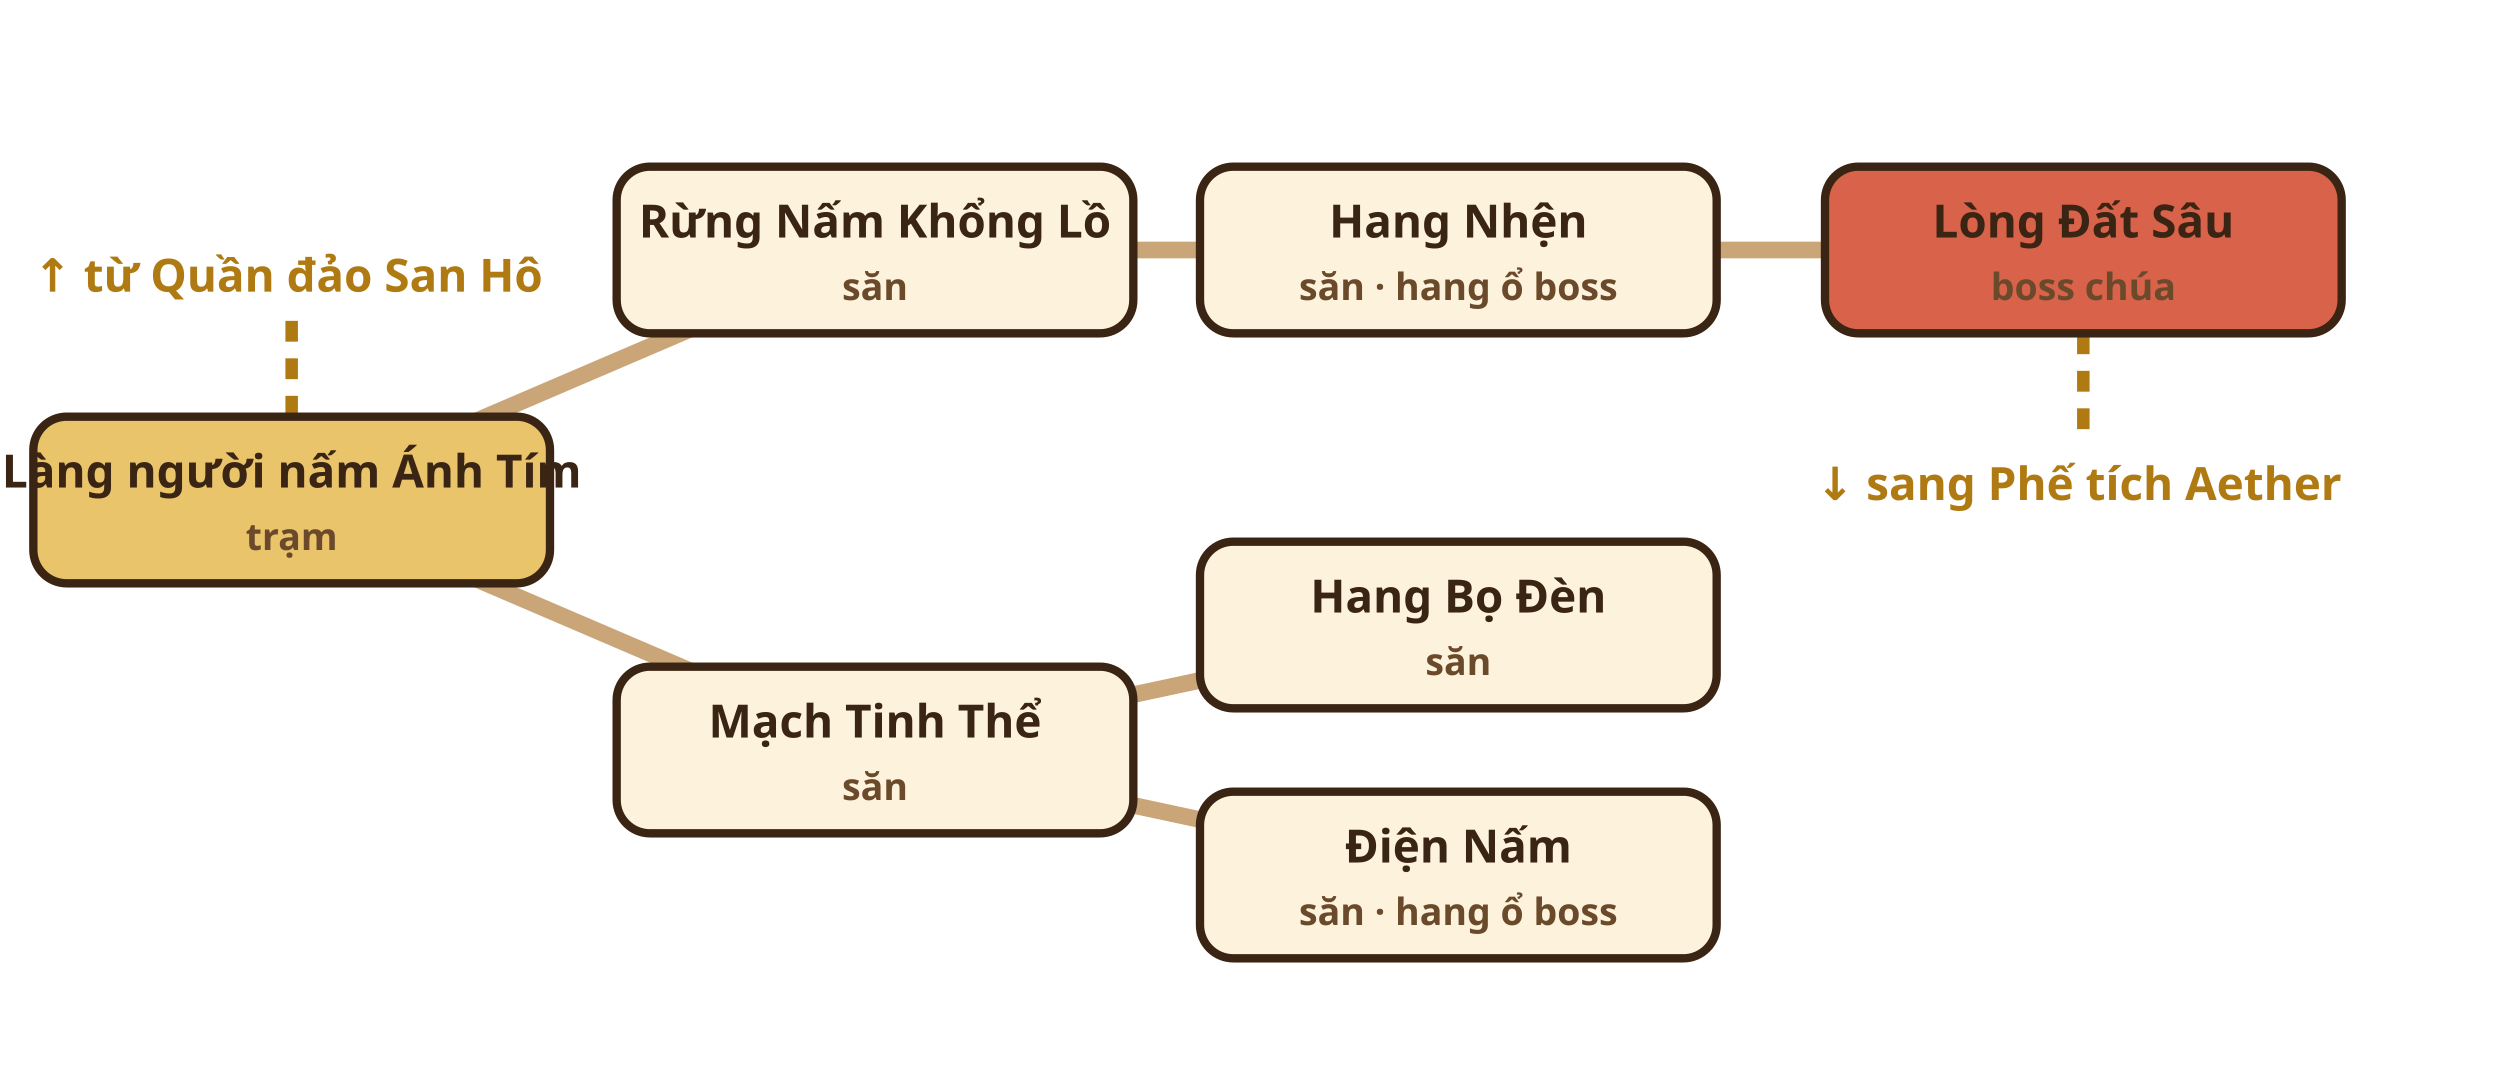
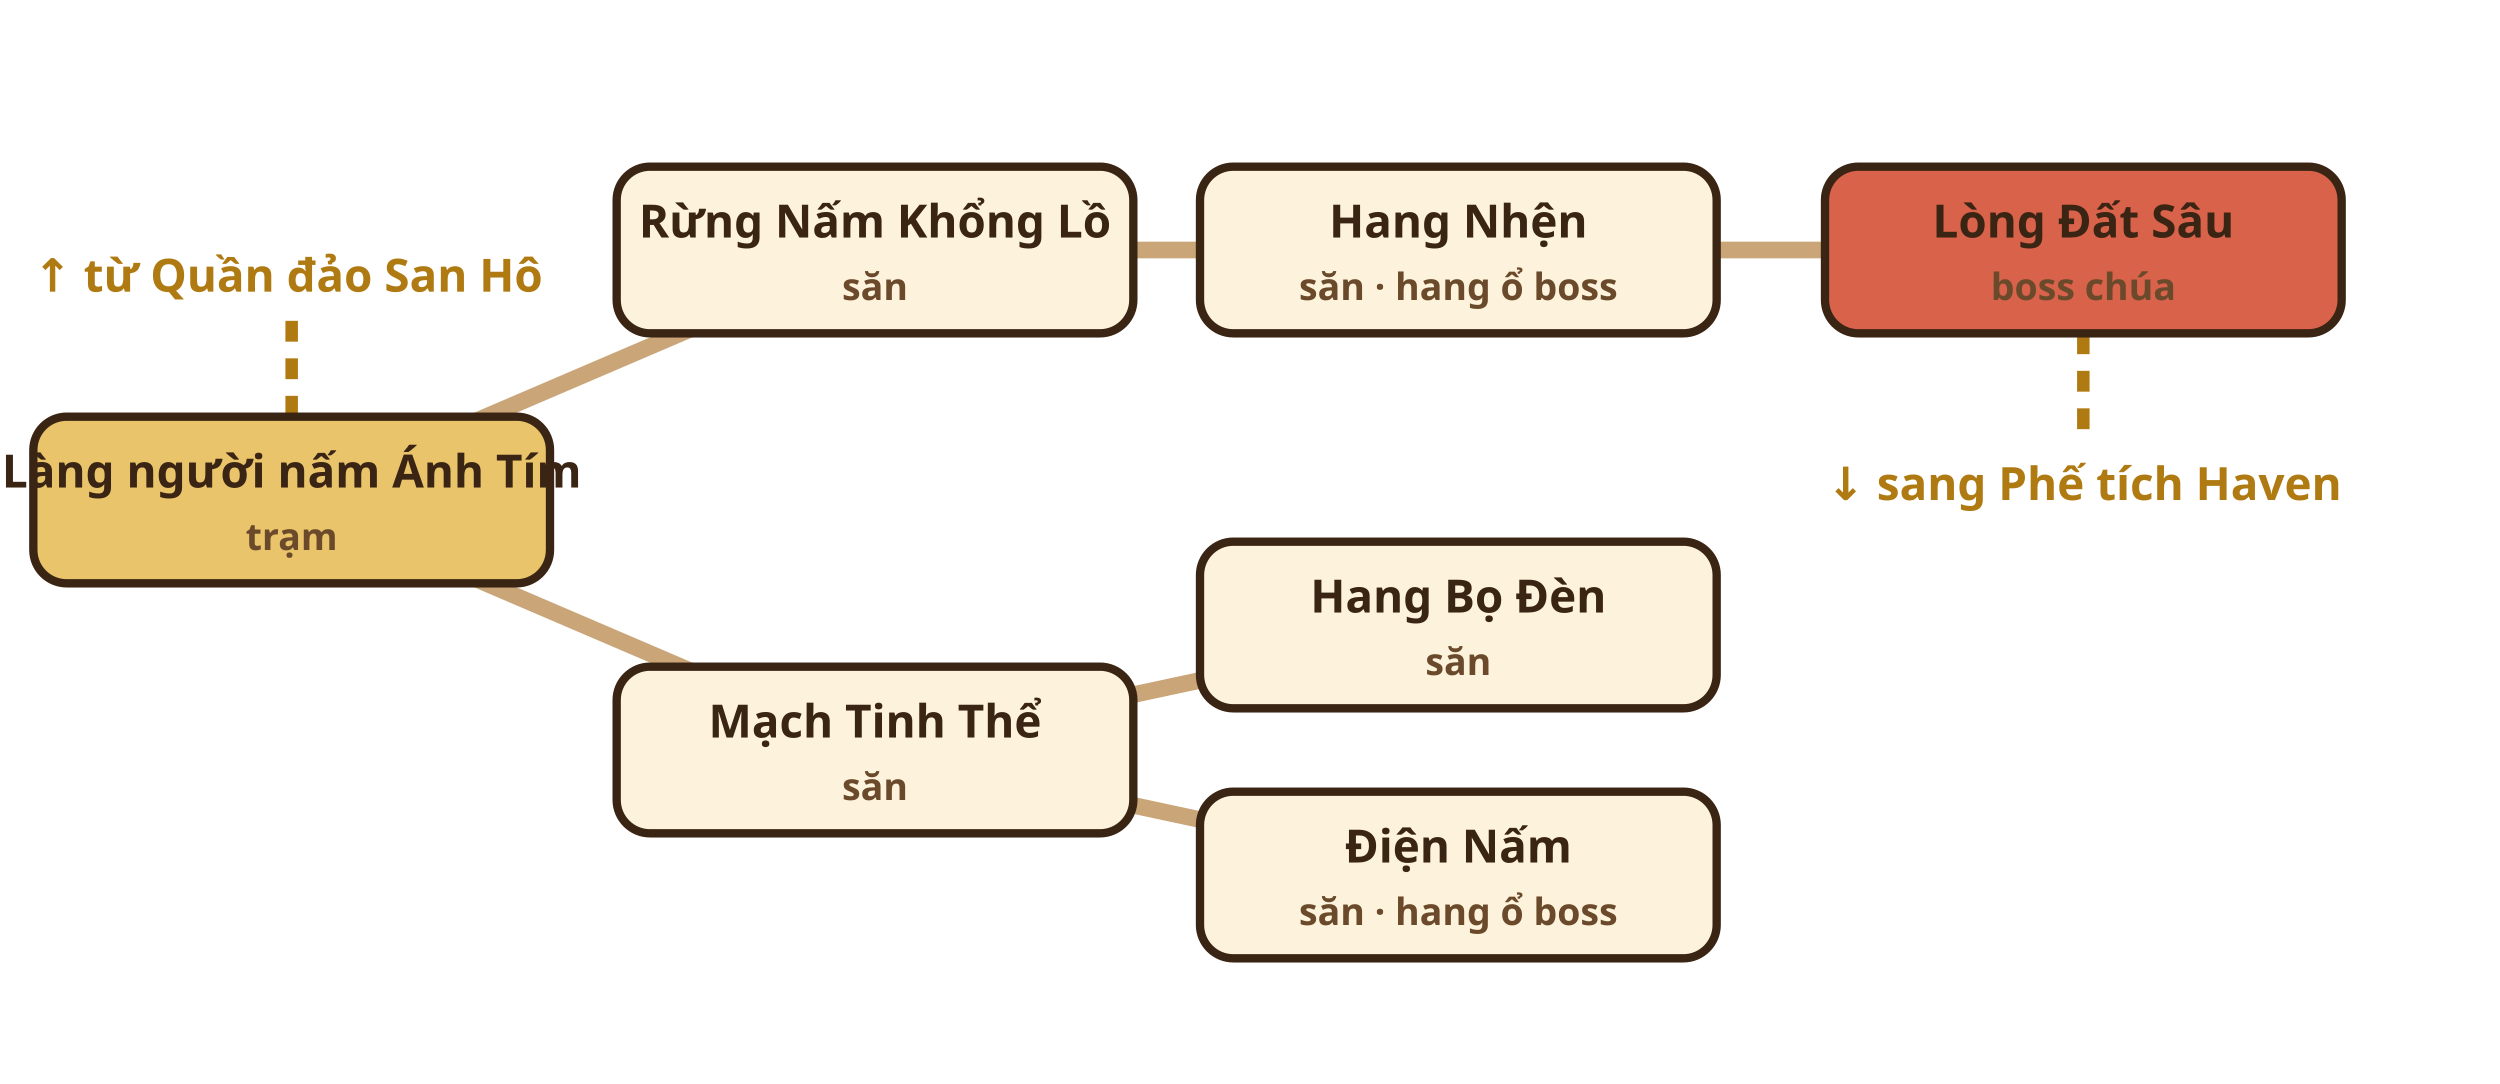
<svg xmlns="http://www.w3.org/2000/svg" viewBox="0 0 600 260" role="img" aria-label="Sơ đồ vùng 8">
  <line x1="70" y1="120" x2="210" y2="60" stroke="#c9a578" stroke-width="4" stroke-linecap="round" />
  <line x1="210" y1="60" x2="350" y2="60" stroke="#c9a578" stroke-width="4" stroke-linecap="round" />
  <line x1="350" y1="60" x2="500" y2="60" stroke="#c9a578" stroke-width="4" stroke-linecap="round" />
  <line x1="70" y1="120" x2="210" y2="180" stroke="#c9a578" stroke-width="4" stroke-linecap="round" />
  <line x1="210" y1="180" x2="350" y2="150" stroke="#c9a578" stroke-width="4" stroke-linecap="round" />
  <line x1="210" y1="180" x2="350" y2="210" stroke="#c9a578" stroke-width="4" stroke-linecap="round" />
  <line x1="70" y1="100" x2="70" y2="76" stroke="#b07a12" stroke-width="3" stroke-dasharray="5 4" />
  <text x="8" y="70" font-size="11" font-weight="800" fill="#b07a12" text-anchor="start" font-family="Nunito, sans-serif">↑ từ Quần đảo San Hô</text>
  <line x1="500" y1="80" x2="500" y2="104" stroke="#b07a12" stroke-width="3" stroke-dasharray="5 4" />
-   <text x="562" y="120" font-size="11" font-weight="800" fill="#b07a12" text-anchor="end" font-family="Nunito, sans-serif">↓ sang Phế tích Aether</text>
+   <text x="562" y="120" font-size="11" font-weight="800" fill="#b07a12" text-anchor="end" font-family="Nunito, sans-serif">↓ sang Phế tích Haven</text>
  <rect x="8" y="100" width="124" height="40" rx="8" fill="#e9c46a" stroke="#3a2413" stroke-width="2" />
  <text x="70" y="117" font-size="11" font-weight="800" fill="#3a2413" text-anchor="middle" font-family="Nunito, sans-serif">Làng người nấm Ánh Tím</text>
  <text x="70" y="132" font-size="9" font-weight="700" fill="#6b4a2b" text-anchor="middle" font-family="Nunito, sans-serif">trạm</text>
  <rect x="148" y="40" width="124" height="40" rx="8" fill="#fdf3dc" stroke="#3a2413" stroke-width="2" />
  <text x="210" y="57" font-size="11" font-weight="800" fill="#3a2413" text-anchor="middle" font-family="Nunito, sans-serif">Rừng Nấm Khổng Lồ</text>
  <text x="210" y="72" font-size="9" font-weight="700" fill="#6b4a2b" text-anchor="middle" font-family="Nunito, sans-serif">săn</text>
  <rect x="288" y="40" width="124" height="40" rx="8" fill="#fdf3dc" stroke="#3a2413" stroke-width="2" />
  <text x="350" y="57" font-size="11" font-weight="800" fill="#3a2413" text-anchor="middle" font-family="Nunito, sans-serif">Hang Nhện</text>
  <text x="350" y="72" font-size="9" font-weight="700" fill="#6b4a2b" text-anchor="middle" font-family="Nunito, sans-serif">săn · hang ổ boss</text>
  <rect x="148" y="160" width="124" height="40" rx="8" fill="#fdf3dc" stroke="#3a2413" stroke-width="2" />
  <text x="210" y="177" font-size="11" font-weight="800" fill="#3a2413" text-anchor="middle" font-family="Nunito, sans-serif">Mạch Tinh Thể</text>
  <text x="210" y="192" font-size="9" font-weight="700" fill="#6b4a2b" text-anchor="middle" font-family="Nunito, sans-serif">săn</text>
  <rect x="288" y="130" width="124" height="40" rx="8" fill="#fdf3dc" stroke="#3a2413" stroke-width="2" />
  <text x="350" y="147" font-size="11" font-weight="800" fill="#3a2413" text-anchor="middle" font-family="Nunito, sans-serif">Hang Bọ Đèn</text>
  <text x="350" y="162" font-size="9" font-weight="700" fill="#6b4a2b" text-anchor="middle" font-family="Nunito, sans-serif">săn</text>
  <rect x="288" y="190" width="124" height="40" rx="8" fill="#fdf3dc" stroke="#3a2413" stroke-width="2" />
  <text x="350" y="207" font-size="11" font-weight="800" fill="#3a2413" text-anchor="middle" font-family="Nunito, sans-serif">Điện Nấm</text>
  <text x="350" y="222" font-size="9" font-weight="700" fill="#6b4a2b" text-anchor="middle" font-family="Nunito, sans-serif">săn · hang ổ boss</text>
  <rect x="438" y="40" width="124" height="40" rx="8" fill="#d9624b" stroke="#3a2413" stroke-width="2" />
  <text x="500" y="57" font-size="11" font-weight="800" fill="#3a2413" text-anchor="middle" font-family="Nunito, sans-serif">Lòng Đất Sâu</text>
  <text x="500" y="72" font-size="9" font-weight="700" fill="#6b4a2b" text-anchor="middle" font-family="Nunito, sans-serif">boss chúa</text>
</svg>
